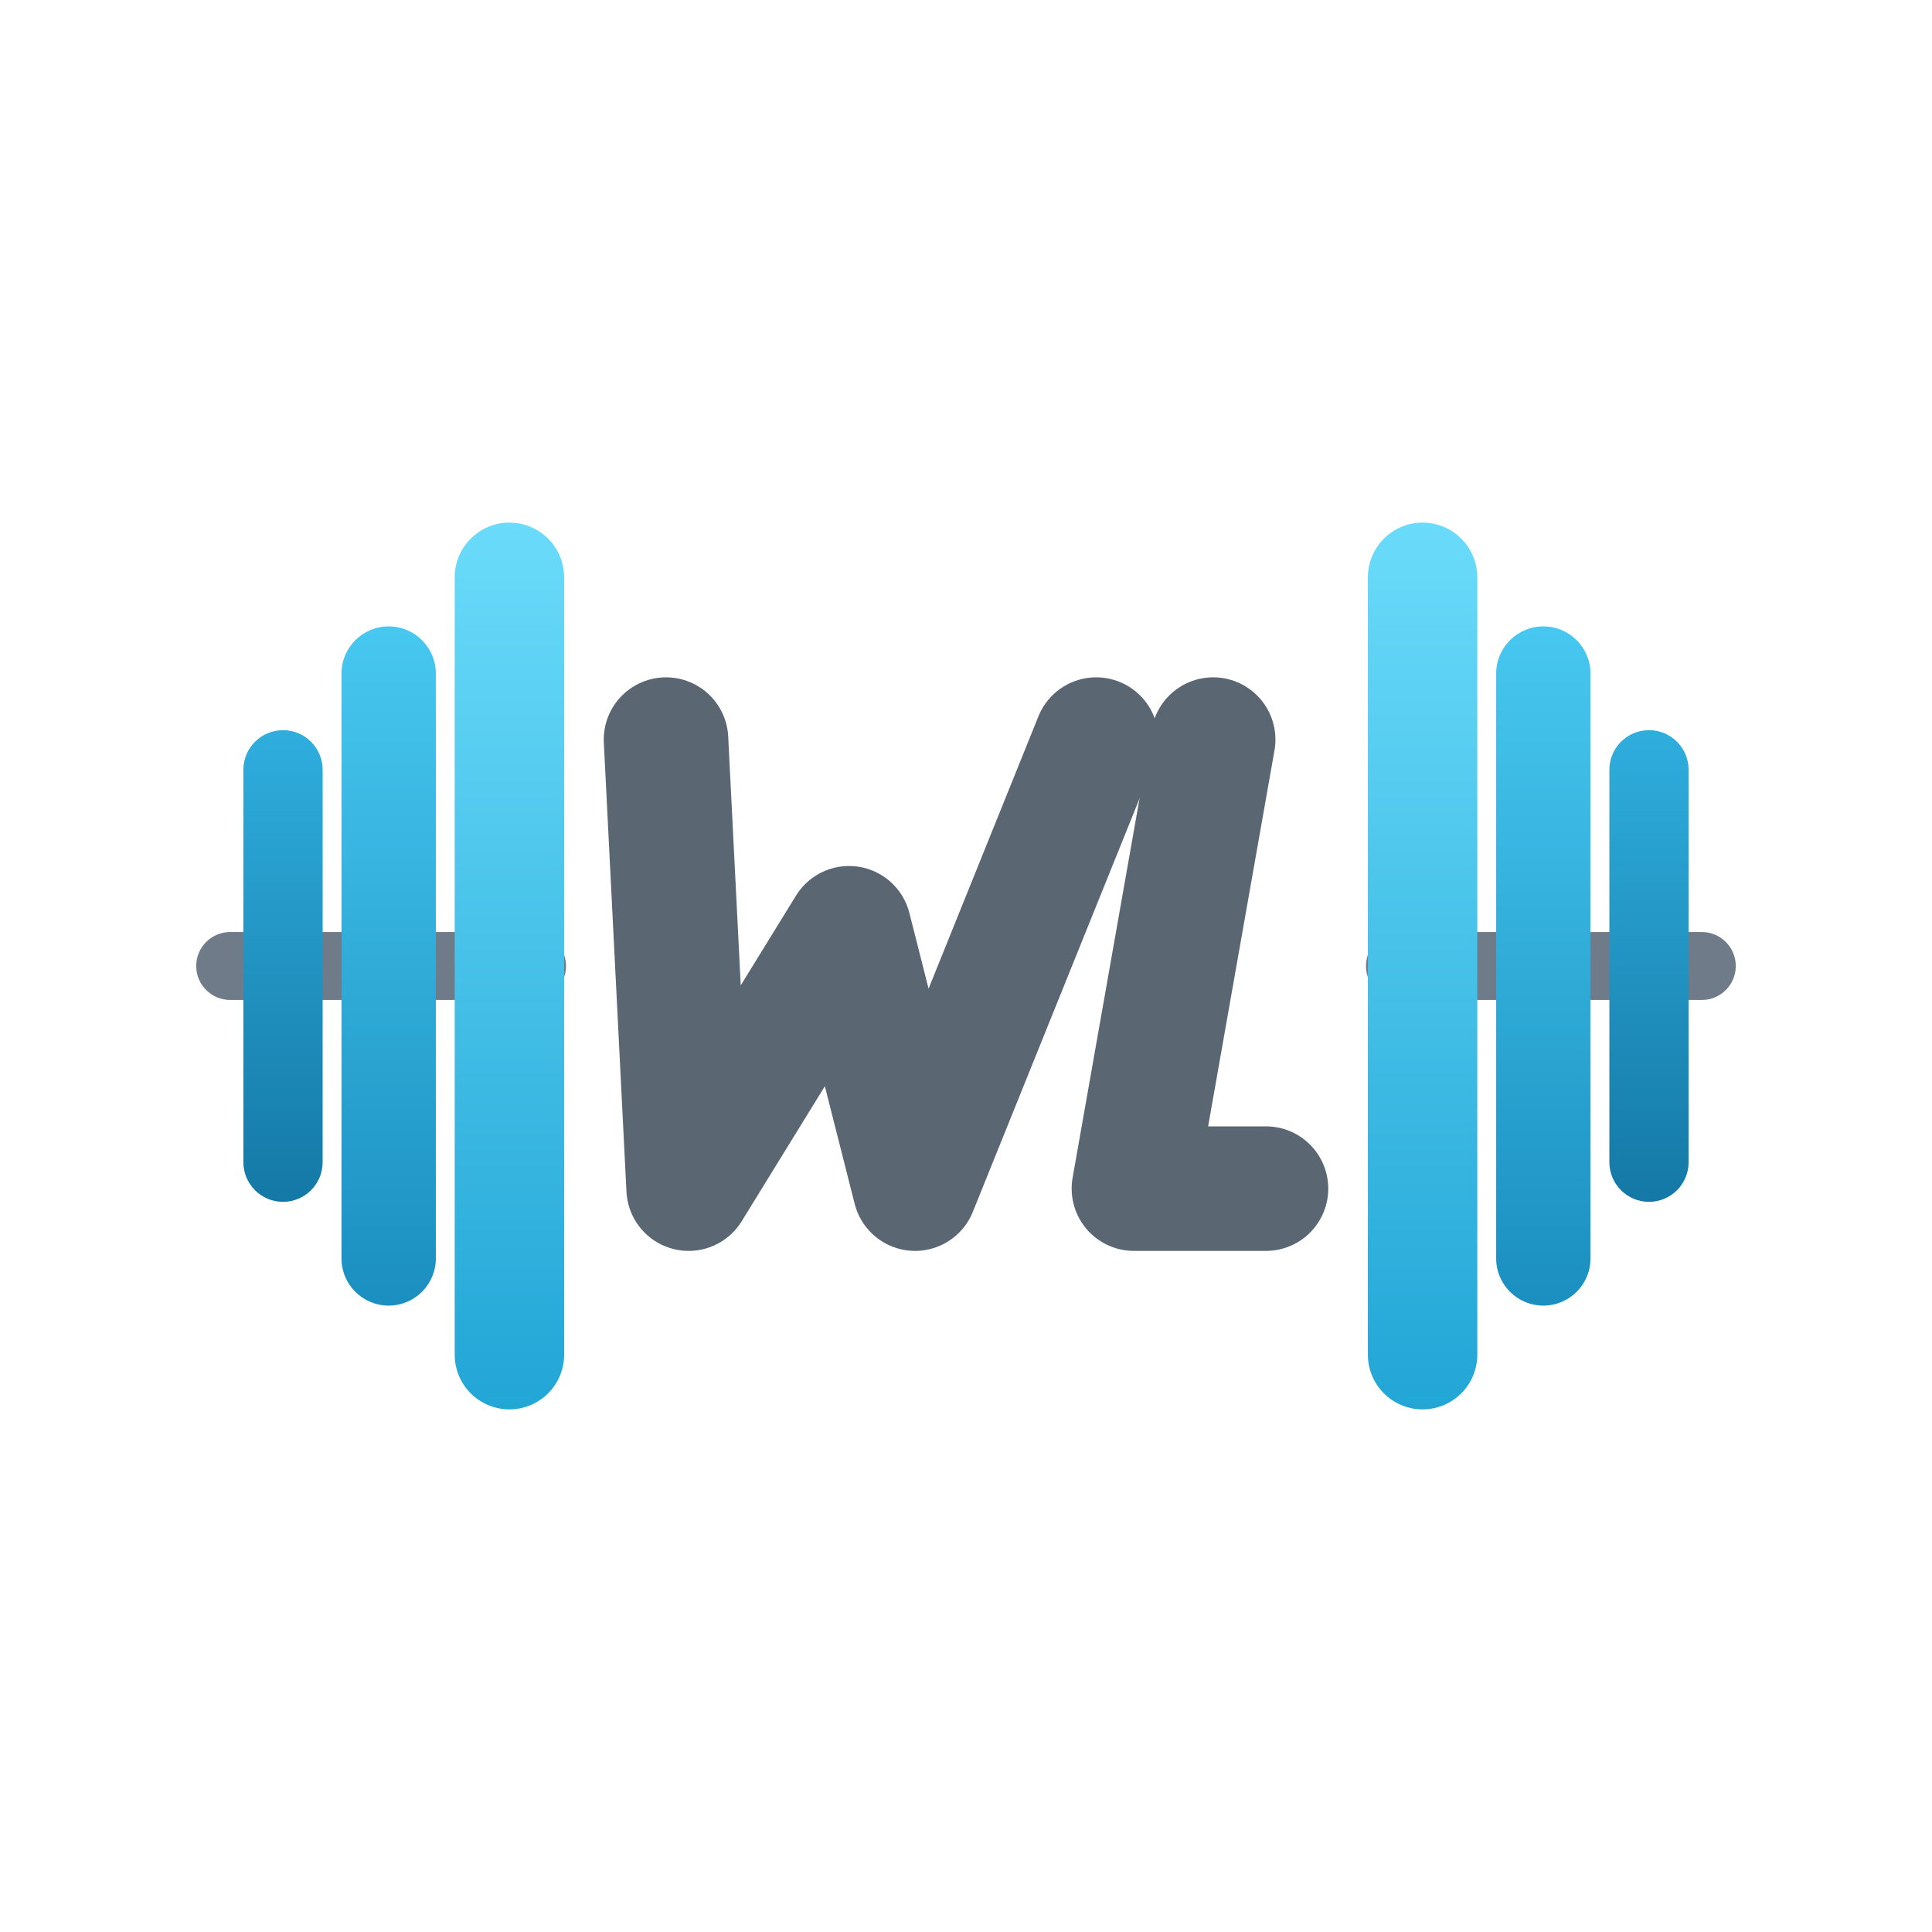
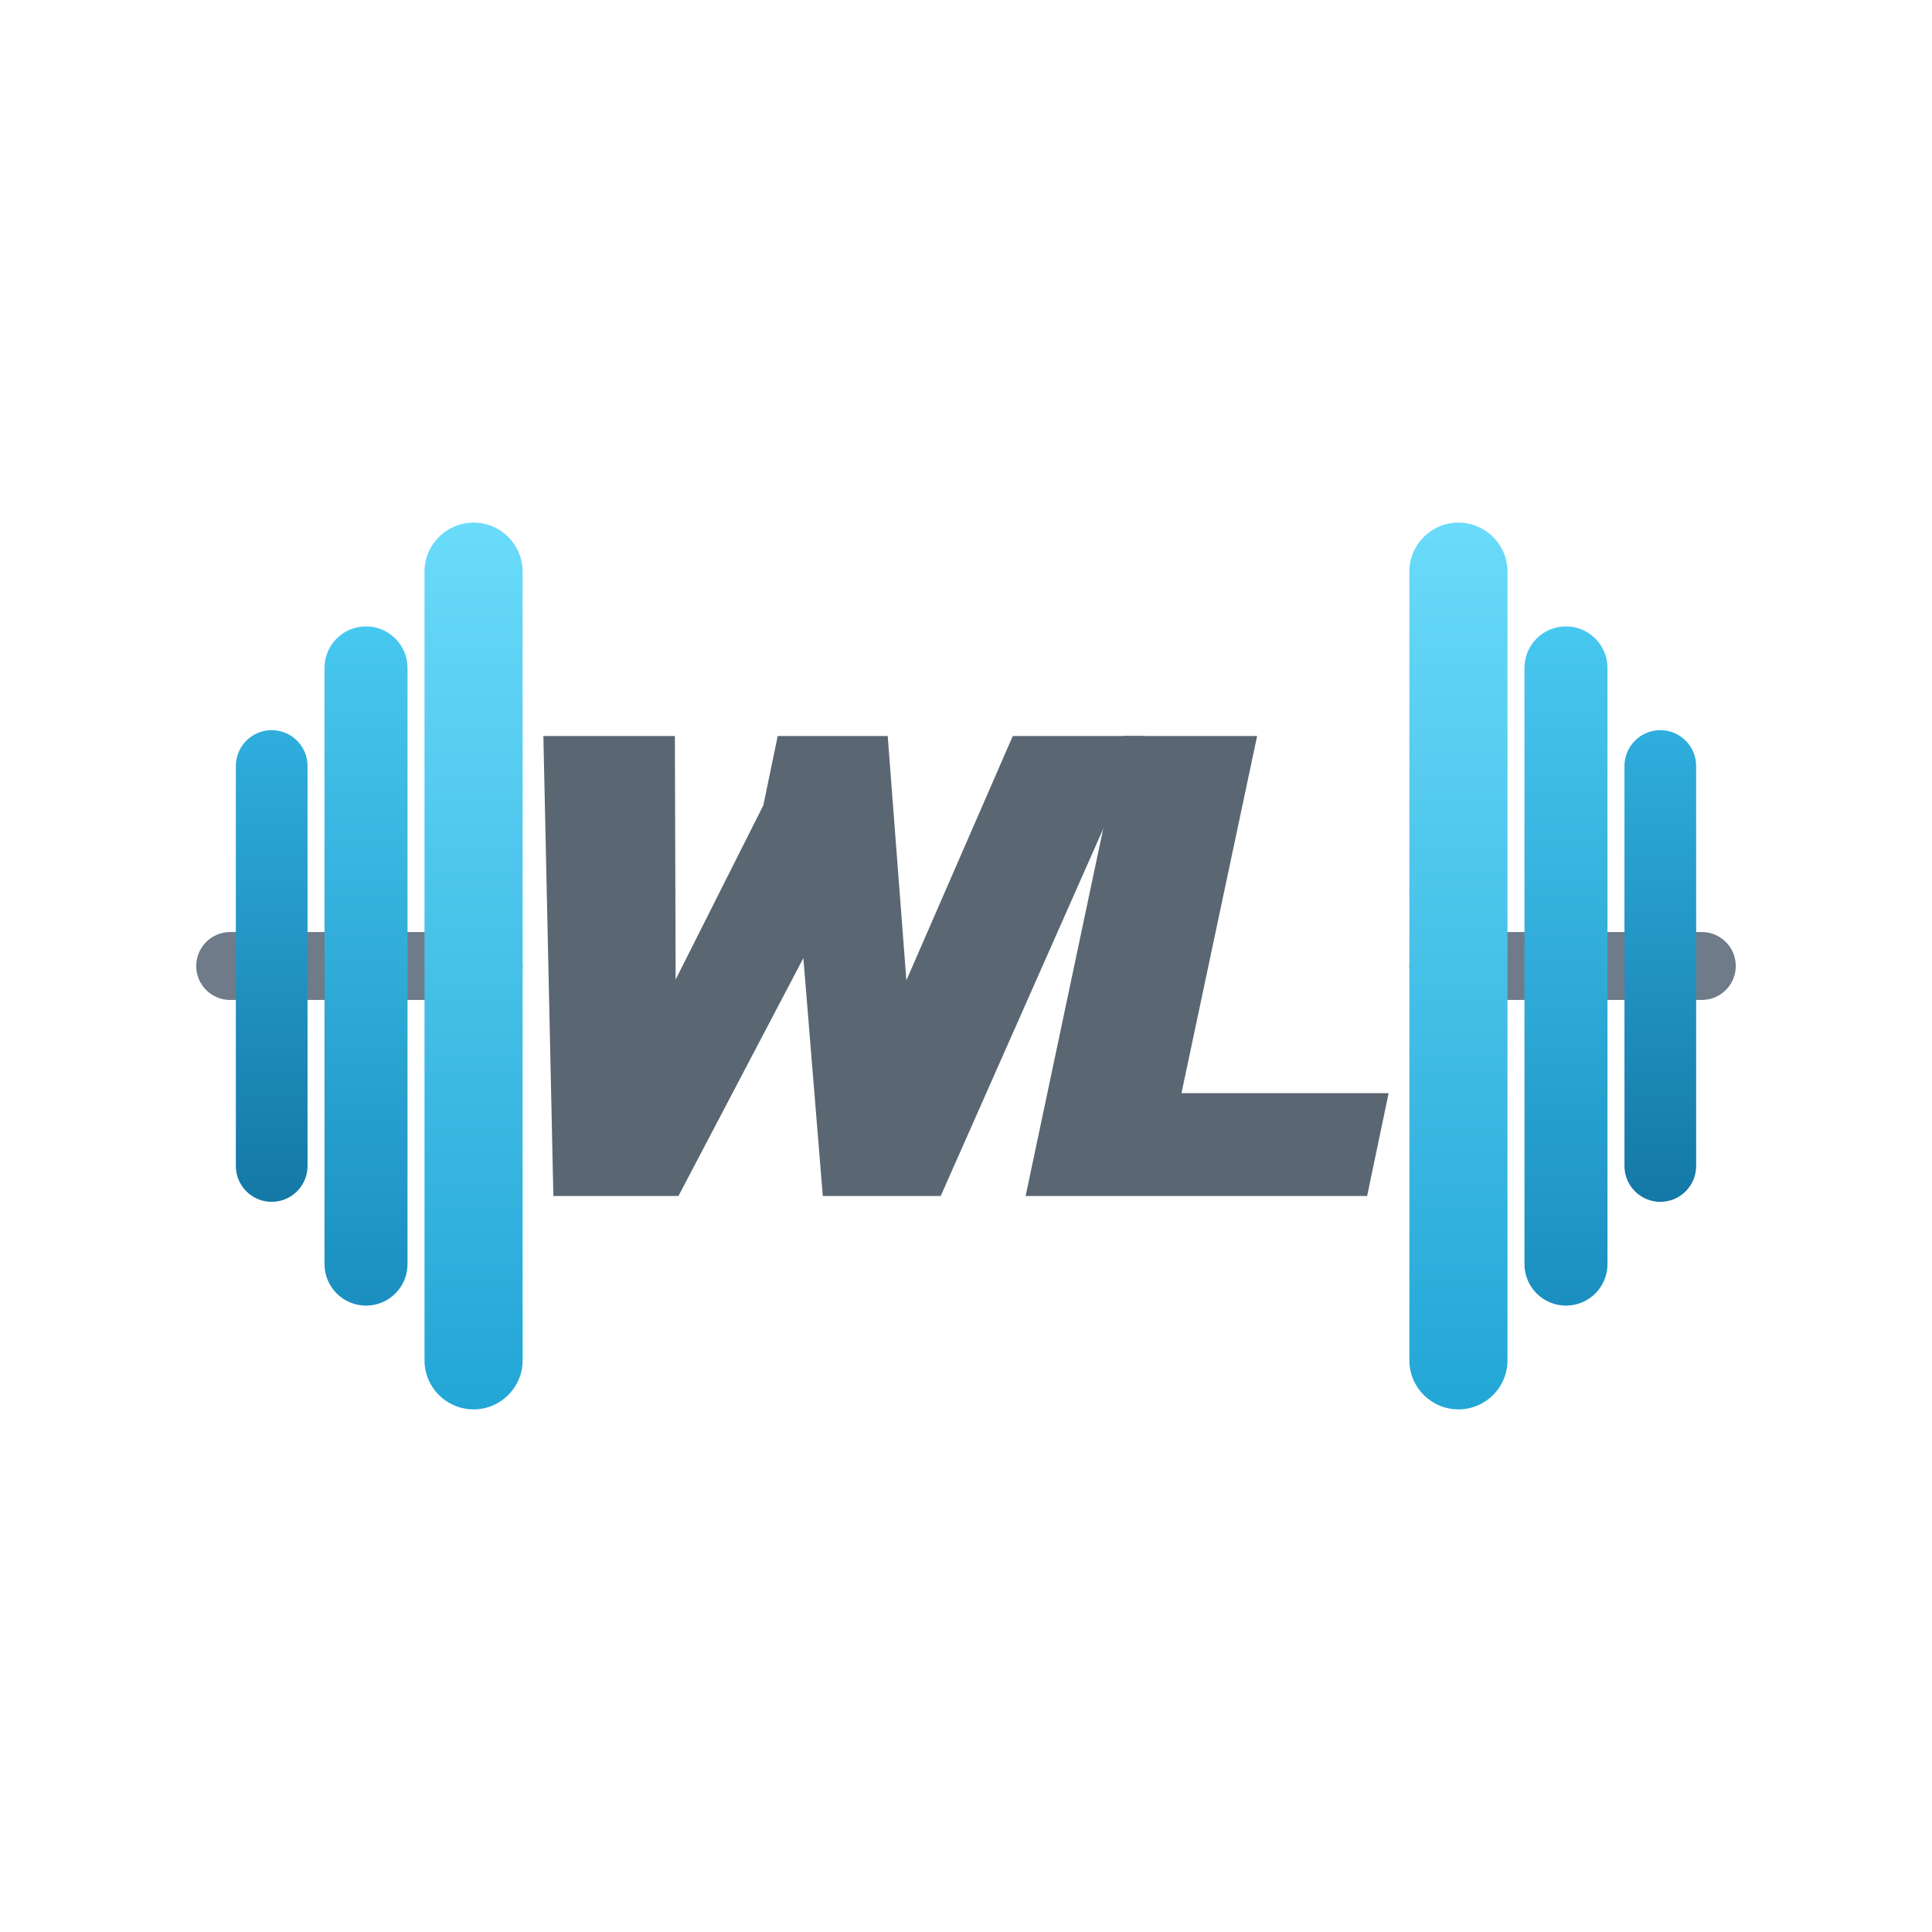
<svg xmlns="http://www.w3.org/2000/svg" viewBox="0 0 1024 1024" width="100" height="100" role="img" aria-label="Workout Lab">
  <defs>
    <linearGradient id="d1" x1="0" y1="0" x2="0" y2="1">
      <stop offset="0" stop-color="#6ADBFA" />
      <stop offset="1" stop-color="#22A6D6" />
    </linearGradient>
    <linearGradient id="d2" x1="0" y1="0" x2="0" y2="1">
      <stop offset="0" stop-color="#47C8F0" />
      <stop offset="1" stop-color="#1A8FC0" />
    </linearGradient>
    <linearGradient id="d3" x1="0" y1="0" x2="0" y2="1">
      <stop offset="0" stop-color="#2FAEDD" />
      <stop offset="1" stop-color="#1478A6" />
    </linearGradient>
  </defs>
-   <rect x="104" y="494" width="196" height="36" rx="18" fill="#6F7B88" />
-   <rect x="724" y="494" width="196" height="36" rx="18" fill="#6F7B88" />
-   <rect x="241" y="277" width="58" height="470" rx="29" fill="url(#d1)" />
-   <rect x="181" y="332" width="50" height="360" rx="25" fill="url(#d2)" />
-   <rect x="129" y="387" width="42" height="250" rx="21" fill="url(#d3)" />
-   <rect x="725" y="277" width="58" height="470" rx="29" fill="url(#d1)" />
-   <rect x="793" y="332" width="50" height="360" rx="25" fill="url(#d2)" />
-   <rect x="853" y="387" width="42" height="250" rx="21" fill="url(#d3)" />
-   <g fill="none" stroke="#5A6672" stroke-width="66" stroke-linecap="round" stroke-linejoin="round">
-     <polyline points="353,392 365,630 450,492 485,630 581,392" />
-     <polyline points="643,392 601,630 671,630" />
+   <rect x="104" y="494" width="173" height="36" rx="18" fill="#6F7B88" />
+   <rect x="747" y="494" width="173" height="36" rx="18" fill="#6F7B88" />
+   <rect x="225" y="277" width="52" height="470" rx="26" fill="url(#d1)" />
+   <rect x="172" y="332" width="44" height="360" rx="22" fill="url(#d2)" />
+   <rect x="125" y="387" width="38" height="250" rx="19" fill="url(#d3)" />
+   <rect x="747" y="277" width="52" height="470" rx="26" fill="url(#d1)" />
+   <rect x="808" y="332" width="44" height="360" rx="22" fill="url(#d2)" />
+   <rect x="861" y="387" width="38" height="250" rx="19" fill="url(#d3)" />
+   <g fill="#5A6672">
+     <path d="M293.3 633.9 288 390.1H357.7L358.1 519.2L404.6 426.8L412.2 390.1H470.5L480.4 519.6L536.8 390.1H606.5L498.6 633.9H436.1L425.8 507.8L359.6 633.9Z" />
+     <path d="M543.6 633.9 595.1 390.1H666.3L626.2 579.4H736L724.6 633.9Z" />
  </g>
</svg>
